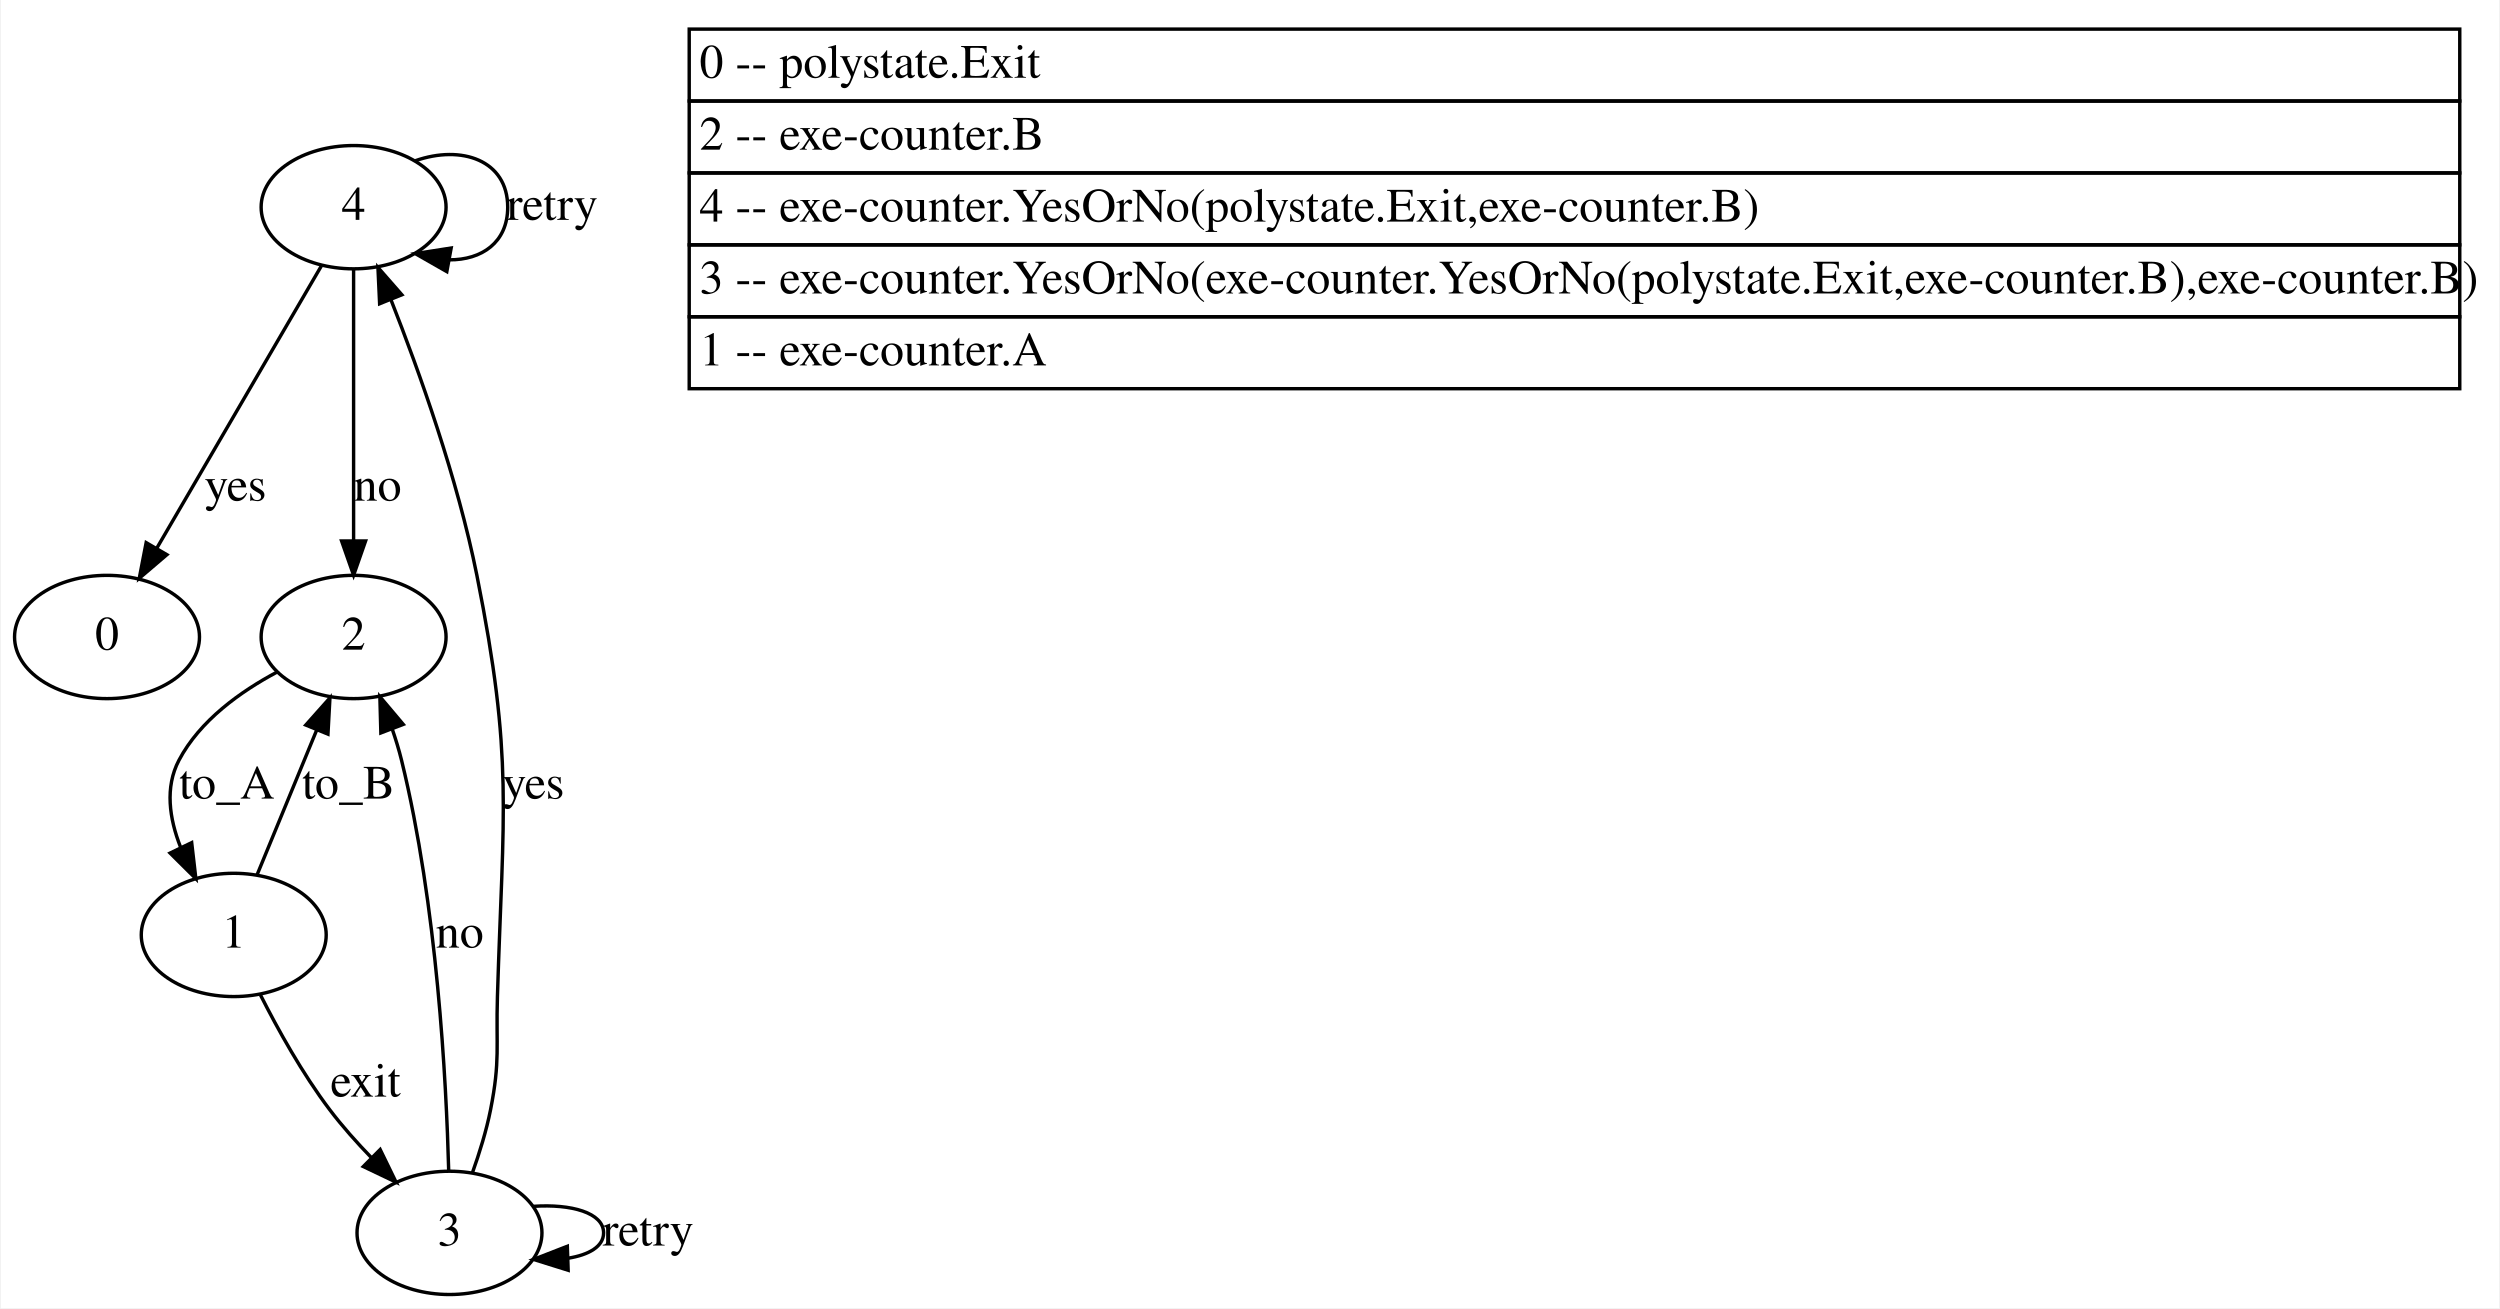
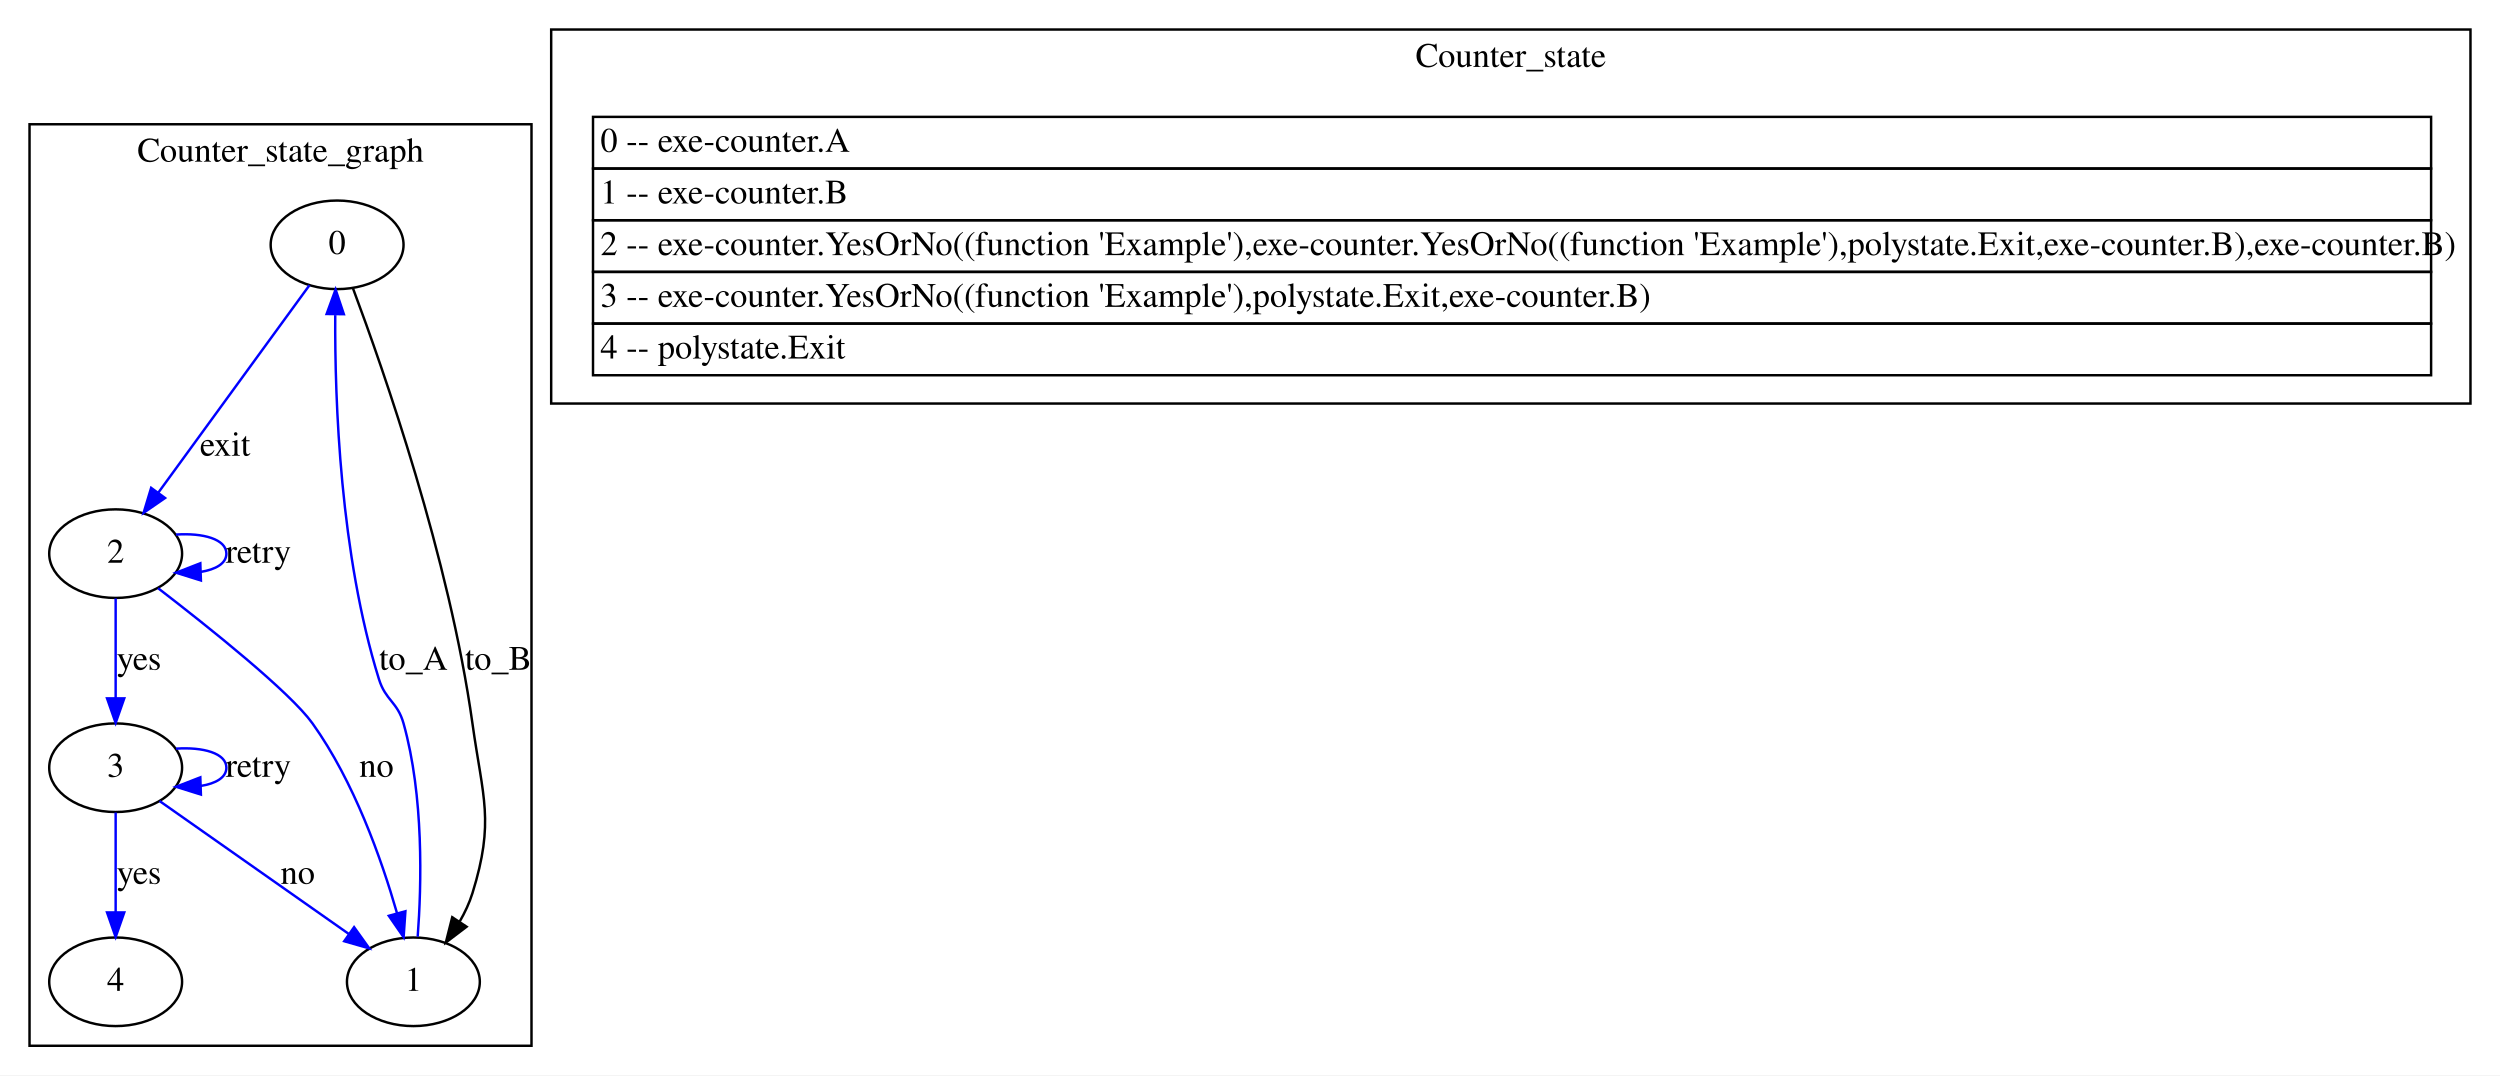
- <svg xmlns="http://www.w3.org/2000/svg" width="730pt" height="382pt" viewBox="0.00 0.00 729.50 382.00">
-   <g id="graph0" class="graph" transform="scale(1 1) rotate(0) translate(4 378)">
-     <polygon fill="white" stroke="transparent" points="-4,4 -4,-378 725.5,-378 725.5,4 -4,4" />
+ <svg xmlns="http://www.w3.org/2000/svg" width="1016pt" height="437pt" viewBox="0.00 0.00 1016.00 437.00">
+   <g id="graph0" class="graph" transform="scale(1 1) rotate(0) translate(4 433)">
+     <polygon fill="white" stroke="transparent" points="-4,4 -4,-433 1012,-433 1012,4 -4,4" />
+     <g id="clust1" class="cluster">
+       <polygon fill="none" stroke="black" points="8,-8 8,-382.5 212,-382.5 212,-8 8,-8" />
+       <text text-anchor="middle" x="110" y="-367.3" font-family="Times,serif" font-size="14.00">Counter_state_graph</text>
+     </g>
+     <g id="clust2" class="cluster">
+       <polygon fill="none" stroke="black" points="220,-269 220,-421 1000,-421 1000,-269 220,-269" />
+       <text text-anchor="middle" x="610" y="-405.8" font-family="Times,serif" font-size="14.00">Counter_state</text>
+     </g>
    <g id="node1" class="node">
-       <ellipse fill="none" stroke="black" cx="27" cy="-192" rx="27" ry="18" />
-       <text text-anchor="middle" x="27" y="-188.3" font-family="Times,serif" font-size="14.00">0</text>
+       <ellipse fill="none" stroke="black" cx="133" cy="-333.5" rx="27" ry="18" />
+       <text text-anchor="middle" x="133" y="-329.8" font-family="Times,serif" font-size="14.00">0</text>
    </g>
    <g id="node2" class="node">
-       <ellipse fill="none" stroke="black" cx="99" cy="-192" rx="27" ry="18" />
-       <text text-anchor="middle" x="99" y="-188.3" font-family="Times,serif" font-size="14.00">2</text>
+       <ellipse fill="none" stroke="black" cx="164" cy="-34" rx="27" ry="18" />
+       <text text-anchor="middle" x="164" y="-30.3" font-family="Times,serif" font-size="14.00">1</text>
+     </g>
+     <g id="edge1" class="edge">
+       <path fill="none" stroke="black" d="M139.47,-315.76C151.88,-282.63 178.65,-206.1 188,-139 192.23,-108.63 197.08,-99.29 188,-70 186.78,-66.07 184.96,-62.2 182.85,-58.54" />
+       <polygon fill="black" stroke="black" points="185.62,-56.38 177.19,-49.97 179.78,-60.24 185.62,-56.38" />
+       <text text-anchor="middle" x="198.5" y="-160.8" font-family="Times,serif" font-size="14.00">to_B</text>
+     </g>
+     <g id="node3" class="node">
+       <ellipse fill="none" stroke="black" cx="43" cy="-208" rx="27" ry="18" />
+       <text text-anchor="middle" x="43" y="-204.3" font-family="Times,serif" font-size="14.00">2</text>
+     </g>
+     <g id="edge3" class="edge">
+       <path fill="none" stroke="blue" d="M121.78,-317.11C106.36,-295.94 78.44,-257.64 60.32,-232.77" />
+       <polygon fill="blue" stroke="blue" points="63.08,-230.61 54.36,-224.59 57.42,-234.73 63.08,-230.61" />
+       <text text-anchor="middle" x="87.5" y="-247.8" font-family="Times,serif" font-size="14.00">exit</text>
+     </g>
+     <g id="edge2" class="edge">
+       <path fill="none" stroke="blue" d="M165.75,-52.31C167.32,-73.26 168.28,-109.42 160,-139 157.53,-147.81 152.72,-148.26 150,-157 134.28,-207.5 132.03,-269.79 132.24,-304.94" />
+       <polygon fill="blue" stroke="blue" points="128.74,-305.4 132.38,-315.35 135.74,-305.31 128.74,-305.4" />
+       <text text-anchor="middle" x="164" y="-160.8" font-family="Times,serif" font-size="14.00">to_A</text>
+     </g>
+     <g id="edge8" class="edge">
+       <path fill="none" stroke="blue" d="M60.24,-193.96C80.9,-178.06 113.88,-151.75 123,-139 139.86,-115.42 151,-83.96 157.36,-61.84" />
+       <polygon fill="blue" stroke="blue" points="160.76,-62.67 160.03,-52.1 154.01,-60.82 160.76,-62.67" />
+       <text text-anchor="middle" x="149" y="-117.3" font-family="Times,serif" font-size="14.00">no</text>
+     </g>
+     <g id="edge9" class="edge">
+       <path fill="none" stroke="blue" d="M67.53,-215.75C78.51,-216.49 88,-213.91 88,-208 88,-204.03 83.72,-201.56 77.57,-200.59" />
+       <polygon fill="blue" stroke="blue" points="77.65,-197.09 67.53,-200.25 77.41,-204.09 77.65,-197.09" />
+       <text text-anchor="middle" x="101" y="-204.3" font-family="Times,serif" font-size="14.00">retry</text>
+     </g>
+     <g id="node4" class="node">
+       <ellipse fill="none" stroke="black" cx="43" cy="-121" rx="27" ry="18" />
+       <text text-anchor="middle" x="43" y="-117.3" font-family="Times,serif" font-size="14.00">3</text>
+     </g>
+     <g id="edge4" class="edge">
+       <path fill="none" stroke="blue" d="M43,-189.8C43,-178.16 43,-162.55 43,-149.24" />
+       <polygon fill="blue" stroke="blue" points="46.5,-149.18 43,-139.18 39.5,-149.18 46.5,-149.18" />
+       <text text-anchor="middle" x="52.5" y="-160.8" font-family="Times,serif" font-size="14.00">yes</text>
+     </g>
+     <g id="edge6" class="edge">
+       <path fill="none" stroke="blue" d="M60.85,-107.46C81.14,-93.21 114.44,-69.82 137.7,-53.48" />
+       <polygon fill="blue" stroke="blue" points="139.9,-56.21 146.07,-47.59 135.88,-50.48 139.9,-56.21" />
+       <text text-anchor="middle" x="117" y="-73.8" font-family="Times,serif" font-size="14.00">no</text>
+     </g>
+     <g id="edge7" class="edge">
+       <path fill="none" stroke="blue" d="M67.53,-128.75C78.51,-129.49 88,-126.91 88,-121 88,-117.03 83.72,-114.56 77.57,-113.59" />
+       <polygon fill="blue" stroke="blue" points="77.65,-110.09 67.53,-113.25 77.41,-117.09 77.65,-110.09" />
+       <text text-anchor="middle" x="101" y="-117.3" font-family="Times,serif" font-size="14.00">retry</text>
    </g>
    <g id="node5" class="node">
-       <ellipse fill="none" stroke="black" cx="64" cy="-105" rx="27" ry="18" />
-       <text text-anchor="middle" x="64" y="-101.3" font-family="Times,serif" font-size="14.00">1</text>
-     </g>
-     <g id="edge2" class="edge">
-       <path fill="none" stroke="black" d="M76.73,-181.8C65.97,-176.08 54.1,-167.59 48,-156 43.85,-148.12 45.2,-138.96 48.46,-130.66" />
-       <polygon fill="black" stroke="black" points="51.72,-131.95 52.94,-121.43 45.42,-128.9 51.72,-131.95" />
-       <text text-anchor="middle" x="62" y="-144.8" font-family="Times,serif" font-size="14.00">to_A</text>
-     </g>
-     <g id="node3" class="node">
-       <ellipse fill="none" stroke="black" cx="99" cy="-317.5" rx="27" ry="18" />
-       <text text-anchor="middle" x="99" y="-313.8" font-family="Times,serif" font-size="14.00">4</text>
+       <ellipse fill="none" stroke="black" cx="43" cy="-34" rx="27" ry="18" />
+       <text text-anchor="middle" x="43" y="-30.3" font-family="Times,serif" font-size="14.00">4</text>
    </g>
    <g id="edge5" class="edge">
-       <path fill="none" stroke="black" d="M89.59,-300.35C77.35,-279.37 55.86,-242.5 41.52,-217.91" />
-       <polygon fill="black" stroke="black" points="44.48,-216.03 36.42,-209.15 38.43,-219.55 44.48,-216.03" />
-       <text text-anchor="middle" x="64.5" y="-231.8" font-family="Times,serif" font-size="14.00">yes</text>
-     </g>
-     <g id="edge6" class="edge">
-       <path fill="none" stroke="black" d="M99,-299.33C99,-278.87 99,-244.42 99,-220.3" />
-       <polygon fill="black" stroke="black" points="102.5,-220.03 99,-210.03 95.5,-220.03 102.5,-220.03" />
-       <text text-anchor="middle" x="106" y="-231.8" font-family="Times,serif" font-size="14.00">no</text>
-     </g>
-     <g id="edge7" class="edge">
-       <path fill="none" stroke="black" d="M117.02,-331.06C130.46,-335.79 144,-331.27 144,-317.5 144,-307.17 136.38,-302.05 126.9,-302.13" />
-       <polygon fill="black" stroke="black" points="126.22,-298.69 117.02,-303.94 127.49,-305.58 126.22,-298.69" />
-       <text text-anchor="middle" x="157" y="-313.8" font-family="Times,serif" font-size="14.00">retry</text>
-     </g>
-     <g id="node4" class="node">
-       <ellipse fill="none" stroke="black" cx="127" cy="-18" rx="27" ry="18" />
-       <text text-anchor="middle" x="127" y="-14.3" font-family="Times,serif" font-size="14.00">3</text>
-     </g>
-     <g id="edge8" class="edge">
-       <path fill="none" stroke="black" d="M126.77,-36.13C126.08,-62.33 123.39,-113.75 113,-156 112.26,-159.02 111.31,-162.12 110.26,-165.17" />
-       <polygon fill="black" stroke="black" points="106.96,-163.99 106.67,-174.58 113.5,-166.48 106.96,-163.99" />
-       <text text-anchor="middle" x="130" y="-101.3" font-family="Times,serif" font-size="14.00">no</text>
-     </g>
-     <g id="edge4" class="edge">
-       <path fill="none" stroke="black" d="M133.67,-35.48C135.73,-41.25 137.78,-47.82 139,-54 141.85,-68.41 140.56,-72.31 141,-87 142.66,-141.71 145.73,-156.33 135,-210 129.35,-238.25 118.24,-269.33 109.86,-290.59" />
-       <polygon fill="black" stroke="black" points="106.6,-289.31 106.11,-299.9 113.09,-291.93 106.6,-289.31" />
-       <text text-anchor="middle" x="151.5" y="-144.8" font-family="Times,serif" font-size="14.00">yes</text>
-     </g>
-     <g id="edge9" class="edge">
-       <path fill="none" stroke="black" d="M151.53,-25.75C162.51,-26.49 172,-23.91 172,-18 172,-14.03 167.72,-11.56 161.57,-10.59" />
-       <polygon fill="black" stroke="black" points="161.65,-7.09 151.53,-10.25 161.41,-14.09 161.65,-7.09" />
-       <text text-anchor="middle" x="185" y="-14.3" font-family="Times,serif" font-size="14.00">retry</text>
-     </g>
-     <g id="edge1" class="edge">
-       <path fill="none" stroke="black" d="M70.78,-122.47C75.72,-134.46 82.51,-150.94 88.19,-164.74" />
-       <polygon fill="black" stroke="black" points="85.04,-166.29 92.09,-174.21 91.51,-163.63 85.04,-166.29" />
-       <text text-anchor="middle" x="97.5" y="-144.8" font-family="Times,serif" font-size="14.00">to_B</text>
-     </g>
-     <g id="edge3" class="edge">
-       <path fill="none" stroke="black" d="M71.77,-87.54C76.88,-77.44 84.07,-64.47 92,-54 95.65,-49.17 99.95,-44.35 104.26,-39.9" />
-       <polygon fill="black" stroke="black" points="106.76,-42.34 111.4,-32.81 101.83,-37.37 106.76,-42.34" />
-       <text text-anchor="middle" x="102.5" y="-57.8" font-family="Times,serif" font-size="14.00">exit</text>
+       <path fill="none" stroke="blue" d="M43,-102.8C43,-91.16 43,-75.55 43,-62.24" />
+       <polygon fill="blue" stroke="blue" points="46.5,-62.18 43,-52.18 39.5,-62.18 46.5,-62.18" />
+       <text text-anchor="middle" x="52.5" y="-73.8" font-family="Times,serif" font-size="14.00">yes</text>
    </g>
    <g id="node6" class="node">
-       <polygon fill="none" stroke="black" points="197,-348.5 197,-369.5 714,-369.5 714,-348.5 197,-348.5" />
-       <text text-anchor="start" x="200" y="-355.3" font-family="Times,serif" font-size="14.00">0 -- polystate.Exit</text>
-       <polygon fill="none" stroke="black" points="197,-327.5 197,-348.5 714,-348.5 714,-327.5 197,-327.5" />
-       <text text-anchor="start" x="200" y="-334.3" font-family="Times,serif" font-size="14.00">2 -- exe-counter.B</text>
-       <polygon fill="none" stroke="black" points="197,-306.5 197,-327.5 714,-327.5 714,-306.5 197,-306.5" />
-       <text text-anchor="start" x="200" y="-313.3" font-family="Times,serif" font-size="14.00">4 -- exe-counter.YesOrNo(polystate.Exit,exe-counter.B)</text>
-       <polygon fill="none" stroke="black" points="197,-285.5 197,-306.5 714,-306.5 714,-285.5 197,-285.5" />
-       <text text-anchor="start" x="200" y="-292.3" font-family="Times,serif" font-size="14.00">3 -- exe-counter.YesOrNo(exe-counter.YesOrNo(polystate.Exit,exe-counter.B),exe-counter.B)</text>
-       <polygon fill="none" stroke="black" points="197,-264.5 197,-285.5 714,-285.5 714,-264.5 197,-264.5" />
-       <text text-anchor="start" x="200" y="-271.3" font-family="Times,serif" font-size="14.00">1 -- exe-counter.A</text>
+       <polygon fill="none" stroke="black" points="237,-364.5 237,-385.5 984,-385.5 984,-364.5 237,-364.5" />
+       <text text-anchor="start" x="240" y="-371.3" font-family="Times,serif" font-size="14.00">0 -- exe-counter.A</text>
+       <polygon fill="none" stroke="black" points="237,-343.5 237,-364.5 984,-364.5 984,-343.5 237,-343.5" />
+       <text text-anchor="start" x="240" y="-350.3" font-family="Times,serif" font-size="14.00">1 -- exe-counter.B</text>
+       <polygon fill="none" stroke="black" points="237,-322.5 237,-343.5 984,-343.5 984,-322.5 237,-322.5" />
+       <text text-anchor="start" x="240" y="-329.3" font-family="Times,serif" font-size="14.00">2 -- exe-counter.YesOrNo((function 'Example'),exe-counter.YesOrNo((function 'Example'),polystate.Exit,exe-counter.B),exe-counter.B)</text>
+       <polygon fill="none" stroke="black" points="237,-301.5 237,-322.5 984,-322.5 984,-301.5 237,-301.5" />
+       <text text-anchor="start" x="240" y="-308.3" font-family="Times,serif" font-size="14.00">3 -- exe-counter.YesOrNo((function 'Example'),polystate.Exit,exe-counter.B)</text>
+       <polygon fill="none" stroke="black" points="237,-280.5 237,-301.5 984,-301.5 984,-280.5 237,-280.5" />
+       <text text-anchor="start" x="240" y="-287.3" font-family="Times,serif" font-size="14.00">4 -- polystate.Exit</text>
    </g>
  </g>
</svg>
